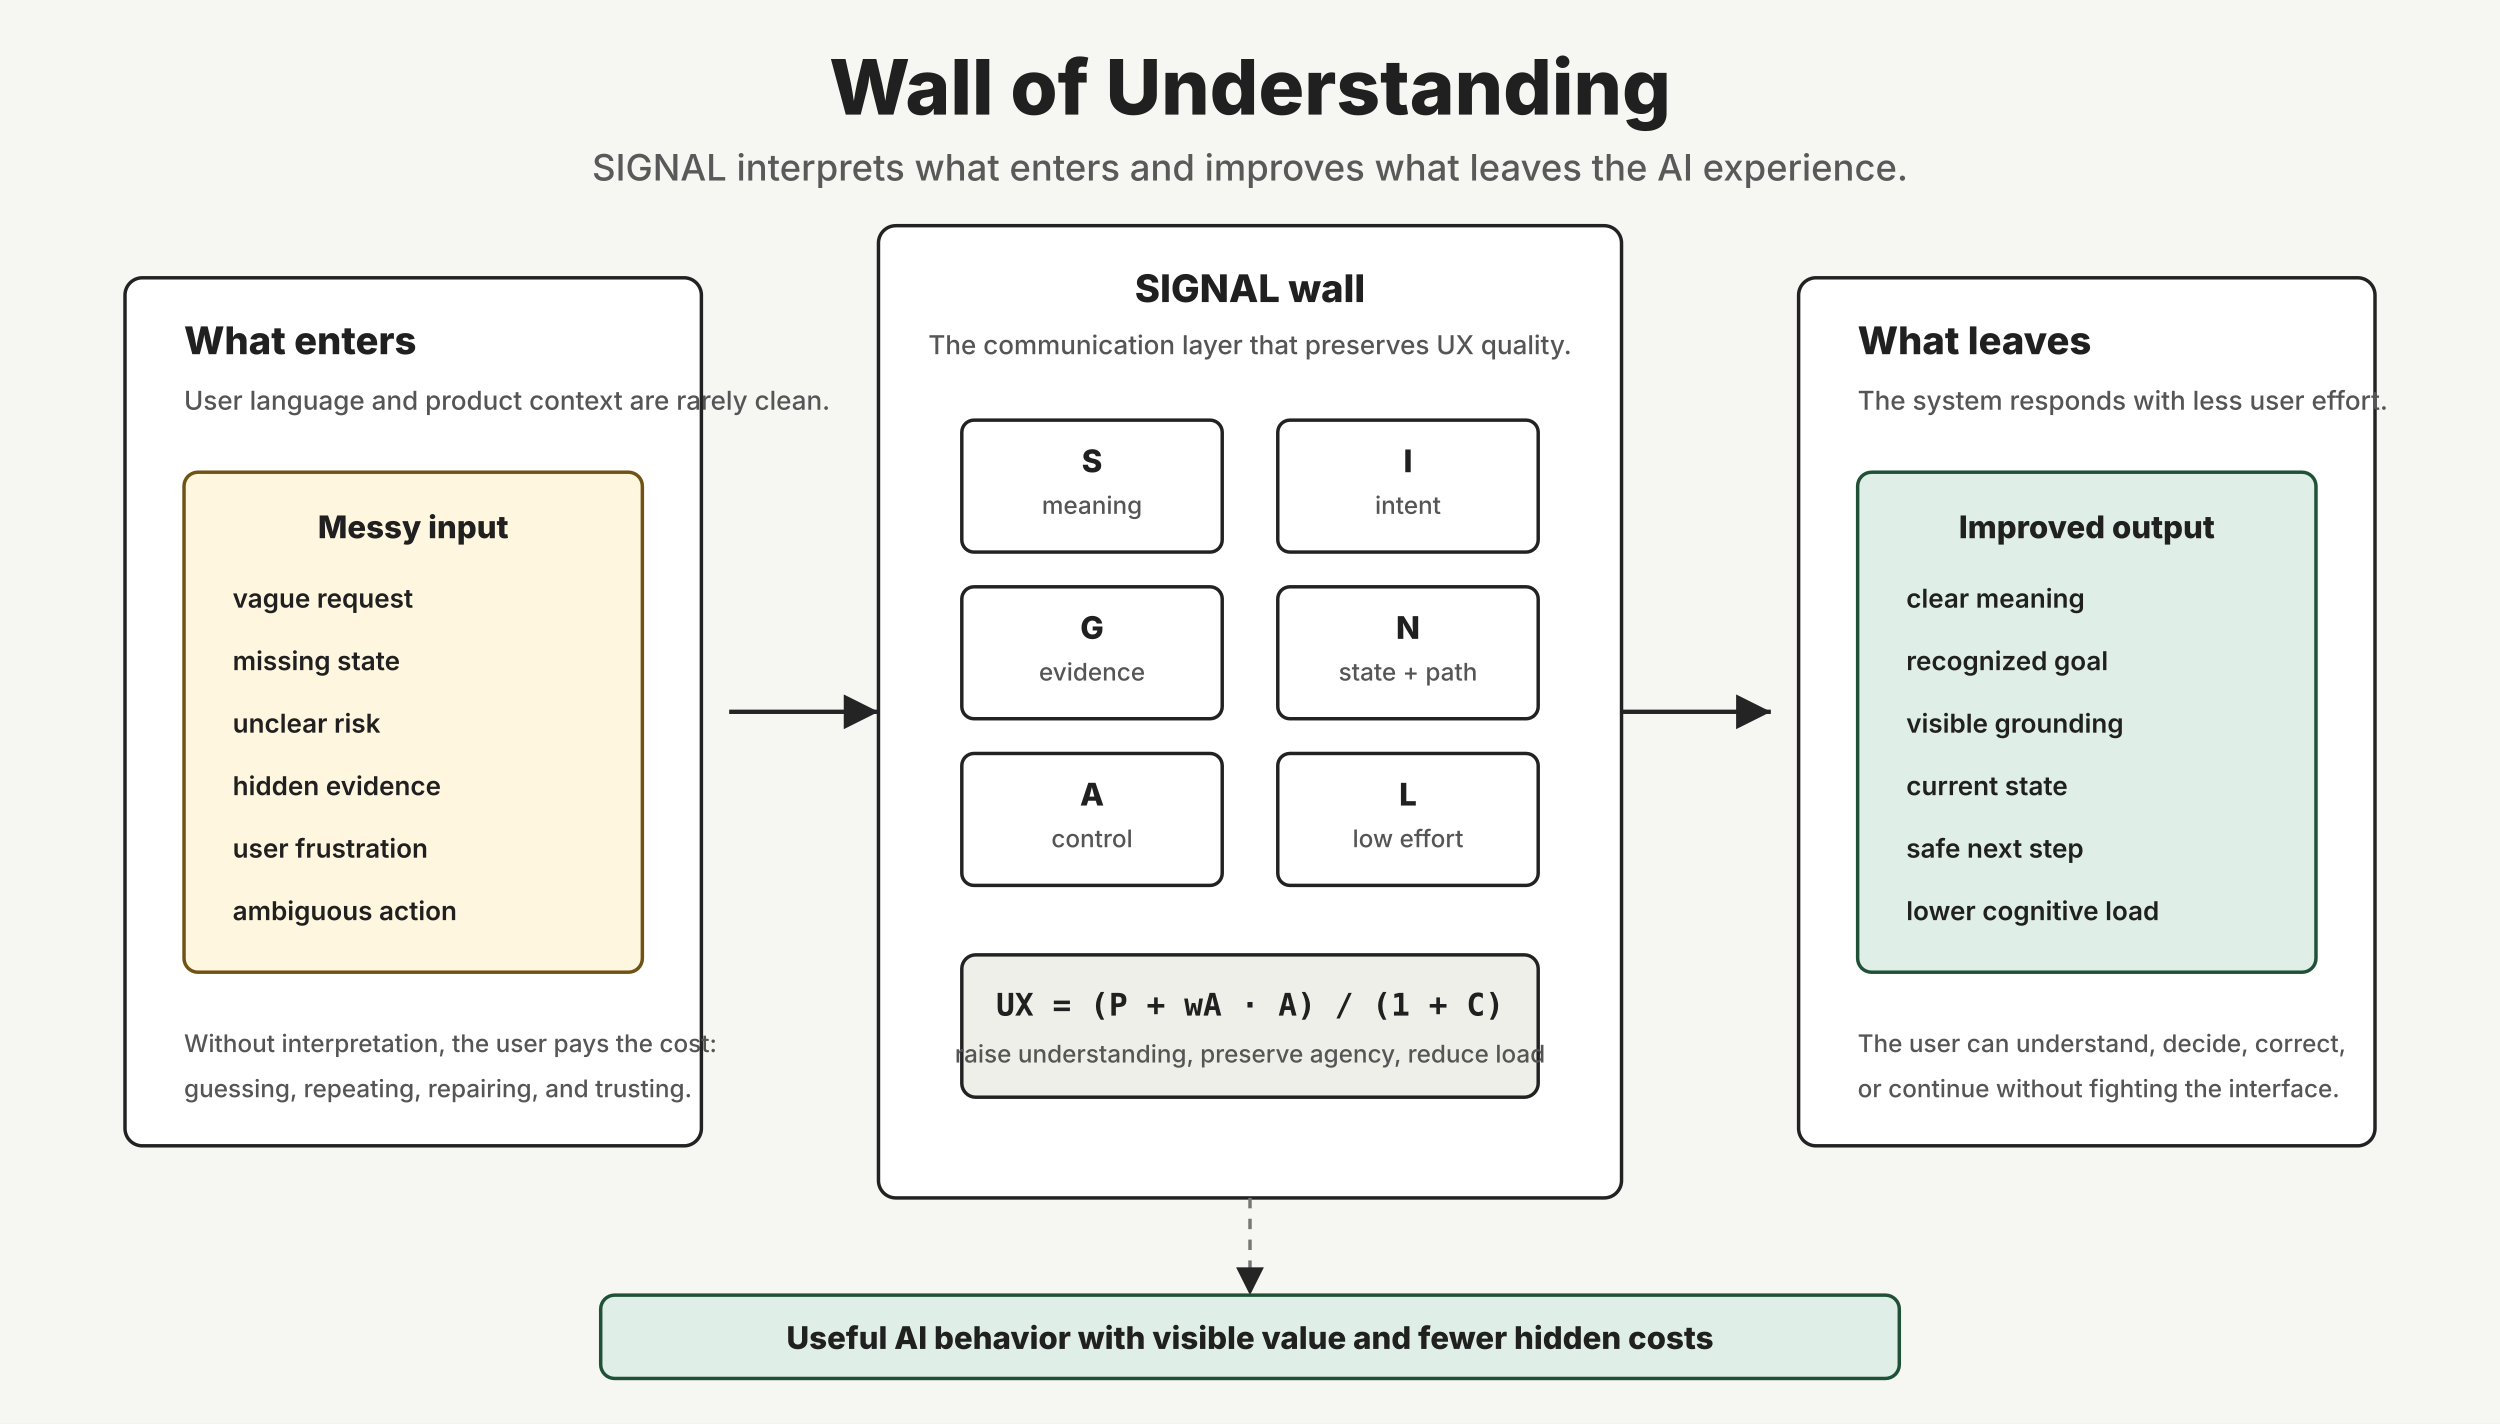
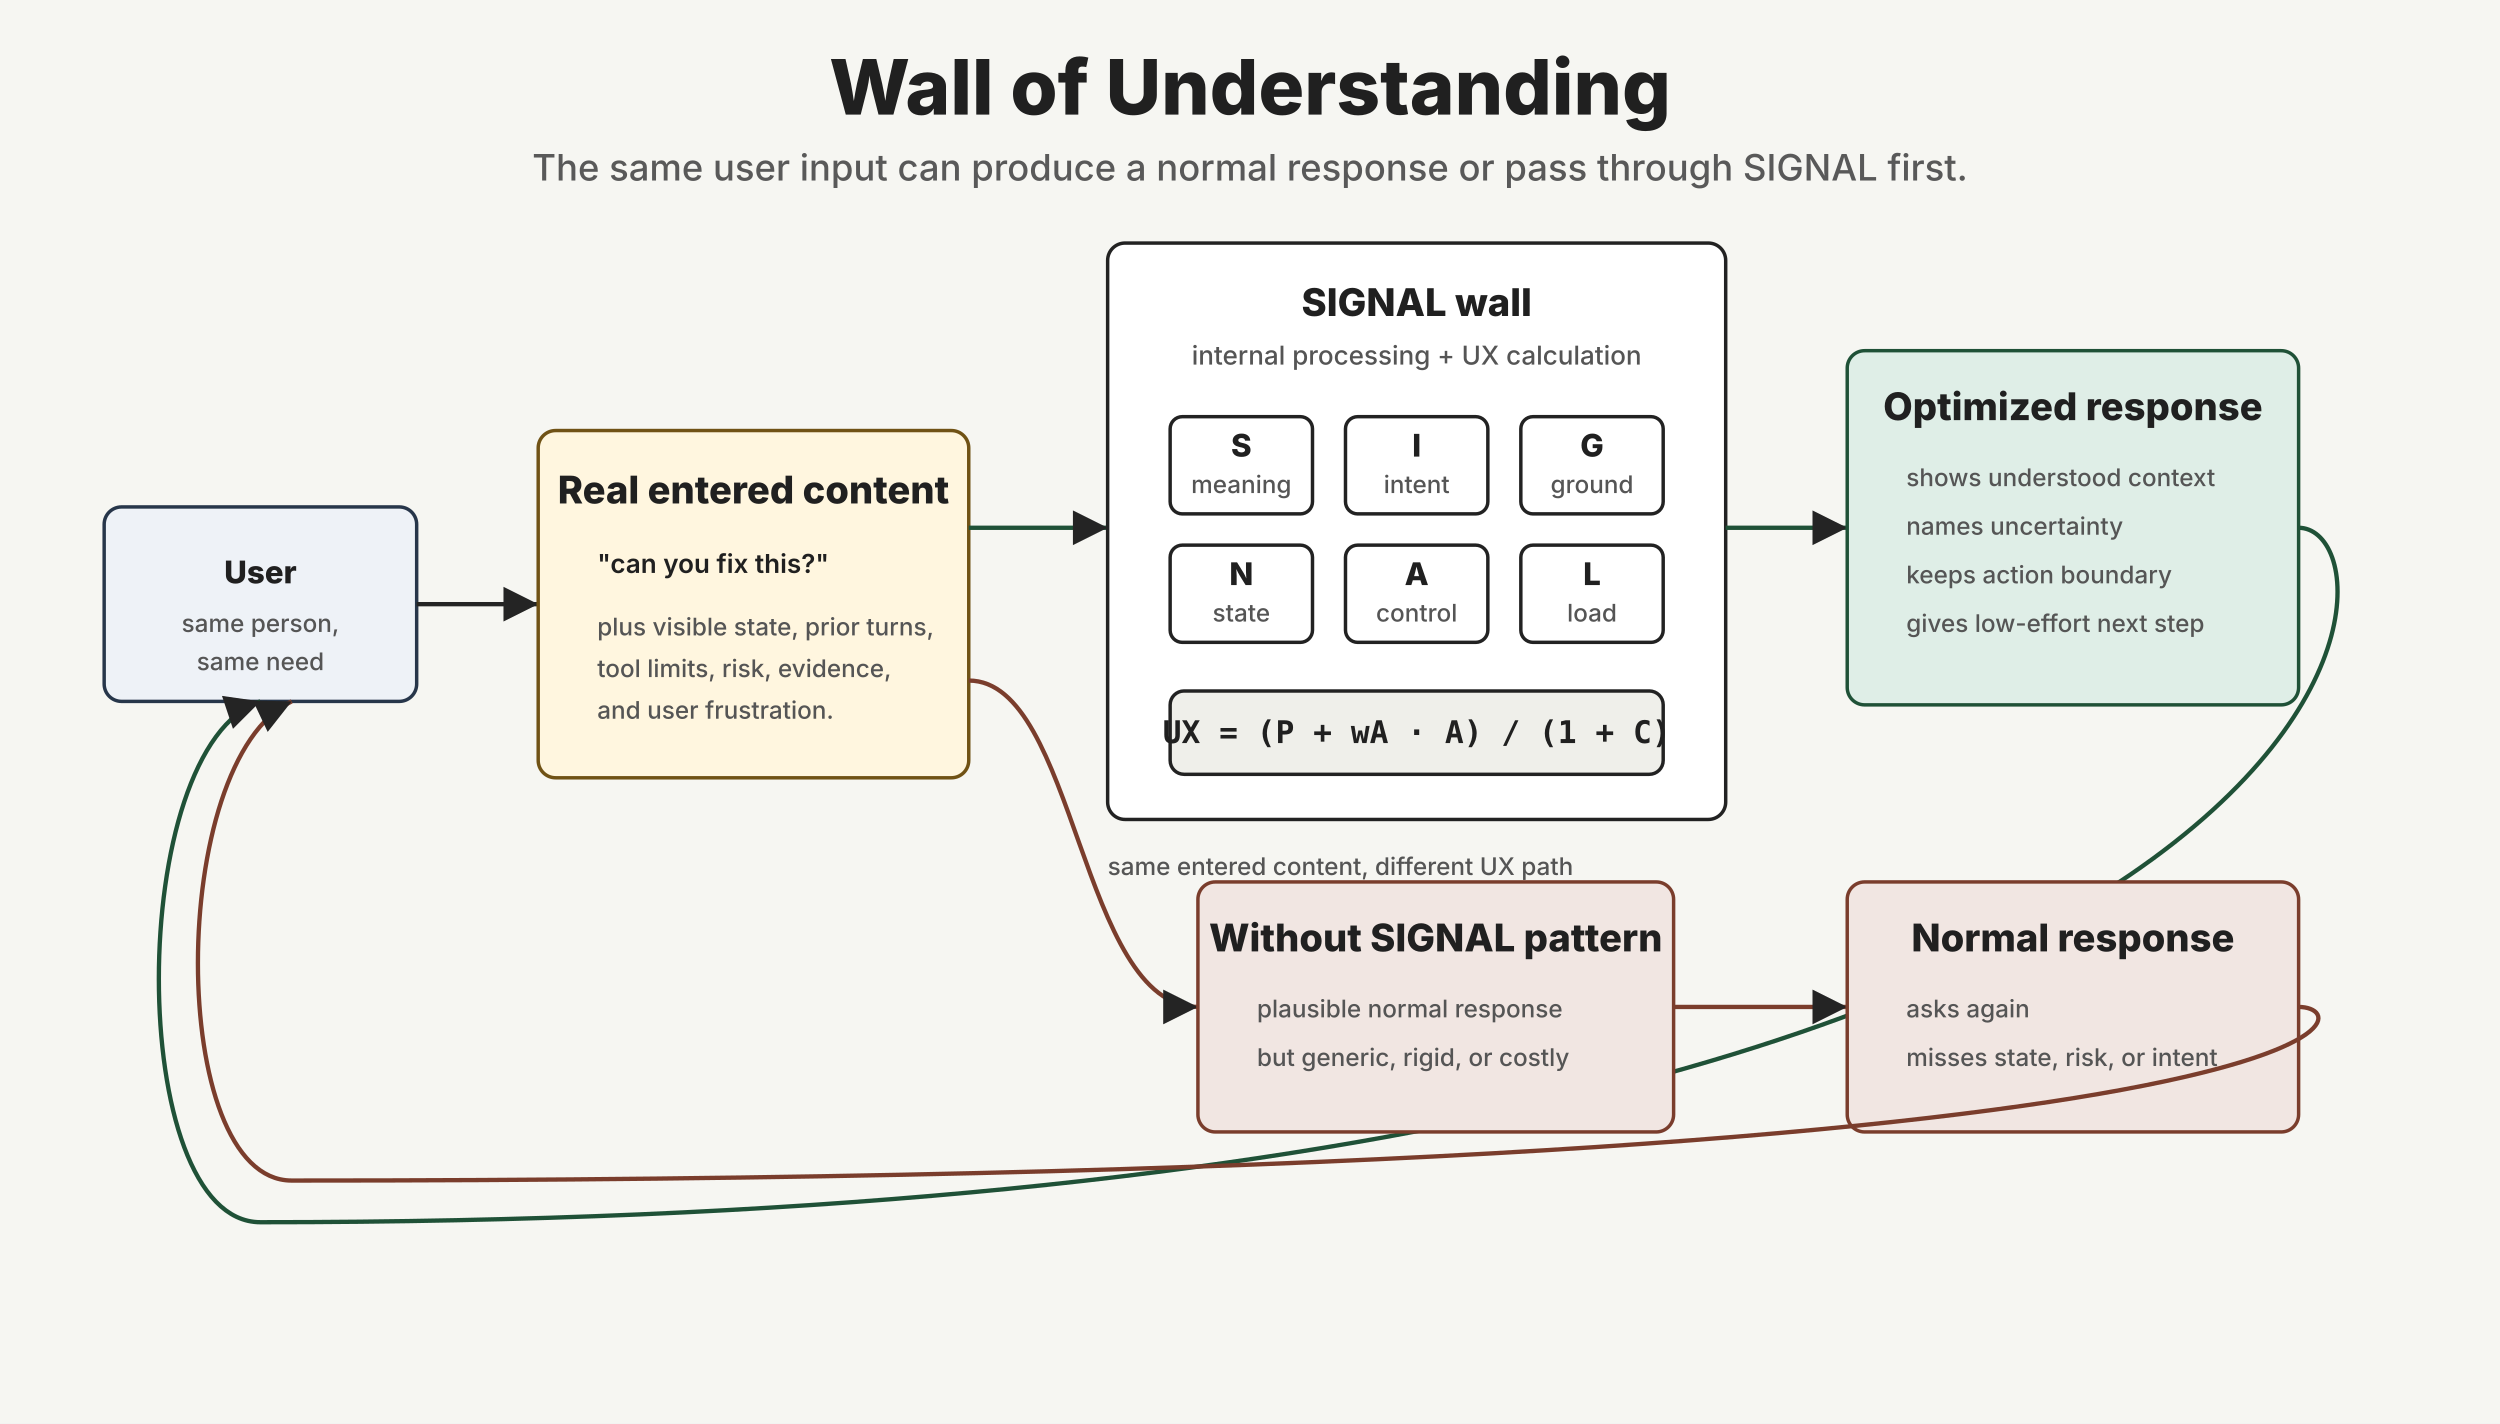
<svg xmlns="http://www.w3.org/2000/svg" width="1440" height="820" viewBox="0 0 1440 820" role="img" aria-labelledby="title desc">
  <defs>
    <marker id="arrow" markerWidth="12" markerHeight="12" refX="10" refY="6" orient="auto">
      <path d="M2,2 L10,6 L2,10 Z" fill="#242424" />
    </marker>
    <style>
      .bg { fill: #f6f6f2; }
      .title { fill: #202020; font: 800 44px Inter, ui-sans-serif, system-ui, sans-serif; }
      .subtitle { fill: #595959; font: 500 21px Inter, ui-sans-serif, system-ui, sans-serif; }
      .panel-title { fill: #202020; font: 800 22px Inter, ui-sans-serif, system-ui, sans-serif; }
      .panel { fill: #ffffff; stroke: #222; stroke-width: 2; }
+       .user { fill: #eef2f7; stroke: #27364a; stroke-width: 2; }
      .input { fill: #fff6df; stroke: #705215; stroke-width: 2; }
      .output { fill: #dfeee7; stroke: #1f5137; stroke-width: 2; }
+       .normal { fill: #f1e6e2; stroke: #7a3d2c; stroke-width: 2; }
      .signal { fill: #ffffff; stroke: #222; stroke-width: 2; }
      .formula { fill: #efefea; stroke: #222; stroke-width: 2; }
      .label { fill: #202020; font: 800 18px Inter, ui-sans-serif, system-ui, sans-serif; }
      .body { fill: #555; font: 500 15px Inter, ui-sans-serif, system-ui, sans-serif; }
      .body-dark { fill: #202020; font: 600 15px Inter, ui-sans-serif, system-ui, sans-serif; }
      .small { fill: #555; font: 500 14px Inter, ui-sans-serif, system-ui, sans-serif; }
      .mono { fill: #202020; font: 700 18px ui-monospace, SFMono-Regular, Menlo, Consolas, monospace; }
      .line { stroke: #242424; stroke-width: 2.5; fill: none; marker-end: url(#arrow); }
      .soft-line { stroke: #777; stroke-width: 2; stroke-dasharray: 6 6; fill: none; marker-end: url(#arrow); }
+       .bad-line { stroke: #7a3d2c; stroke-width: 2.5; fill: none; marker-end: url(#arrow); }
+       .good-line { stroke: #1f5137; stroke-width: 2.5; fill: none; marker-end: url(#arrow); }
    </style>
  </defs>
  <rect class="bg" width="1440" height="820" />
  <text class="title" x="720" y="66" text-anchor="middle">Wall of Understanding</text>
-   <text class="subtitle" x="720" y="104" text-anchor="middle">SIGNAL interprets what enters and improves what leaves the AI experience.</text>
-   <g transform="translate(72 160)">
-     <rect class="panel" x="0" y="0" width="332" height="500" rx="10" />
-     <text class="panel-title" x="34" y="44">What enters</text>
-     <text class="body" x="34" y="76">User language and product context are rarely clean.</text>
-     <rect class="input" x="34" y="112" width="264" height="288" rx="8" />
-     <text class="label" x="166" y="150" text-anchor="middle">Messy input</text>
-     <text class="body-dark" x="62" y="190">vague request</text>
-     <text class="body-dark" x="62" y="226">missing state</text>
-     <text class="body-dark" x="62" y="262">unclear risk</text>
-     <text class="body-dark" x="62" y="298">hidden evidence</text>
-     <text class="body-dark" x="62" y="334">user frustration</text>
-     <text class="body-dark" x="62" y="370">ambiguous action</text>
-     <text class="small" x="34" y="446">Without interpretation, the user pays the cost:</text>
-     <text class="small" x="34" y="472">guessing, repeating, repairing, and trusting.</text>
+   <text class="subtitle" x="720" y="104" text-anchor="middle">The same user input can produce a normal response or pass through SIGNAL first.</text>
+   <g transform="translate(60 292)">
+     <rect class="user" x="0" y="0" width="180" height="112" rx="10" />
+     <text class="label" x="90" y="44" text-anchor="middle">User</text>
+     <text class="small" x="90" y="72" text-anchor="middle">same person,</text>
+     <text class="small" x="90" y="94" text-anchor="middle">same need</text>
  </g>
-   <path class="line" d="M420 410 H506" />
-   <g transform="translate(506 130)">
-     <rect class="panel" x="0" y="0" width="428" height="560" rx="10" />
-     <text class="panel-title" x="214" y="44" text-anchor="middle">SIGNAL wall</text>
-     <text class="body" x="214" y="74" text-anchor="middle">The communication layer that preserves UX quality.</text>
-     <rect class="signal" x="48" y="112" width="150" height="76" rx="7" />
-     <text class="label" x="123" y="142" text-anchor="middle">S</text>
-     <text class="small" x="123" y="166" text-anchor="middle">meaning</text>
-     <rect class="signal" x="230" y="112" width="150" height="76" rx="7" />
-     <text class="label" x="305" y="142" text-anchor="middle">I</text>
-     <text class="small" x="305" y="166" text-anchor="middle">intent</text>
-     <rect class="signal" x="48" y="208" width="150" height="76" rx="7" />
-     <text class="label" x="123" y="238" text-anchor="middle">G</text>
-     <text class="small" x="123" y="262" text-anchor="middle">evidence</text>
-     <rect class="signal" x="230" y="208" width="150" height="76" rx="7" />
-     <text class="label" x="305" y="238" text-anchor="middle">N</text>
-     <text class="small" x="305" y="262" text-anchor="middle">state + path</text>
-     <rect class="signal" x="48" y="304" width="150" height="76" rx="7" />
-     <text class="label" x="123" y="334" text-anchor="middle">A</text>
-     <text class="small" x="123" y="358" text-anchor="middle">control</text>
-     <rect class="signal" x="230" y="304" width="150" height="76" rx="7" />
-     <text class="label" x="305" y="334" text-anchor="middle">L</text>
-     <text class="small" x="305" y="358" text-anchor="middle">low effort</text>
-     <rect class="formula" x="48" y="420" width="332" height="82" rx="8" />
-     <text class="mono" x="214" y="455" text-anchor="middle">UX = (P + wA · A) / (1 + C)</text>
-     <text class="small" x="214" y="482" text-anchor="middle">raise understanding, preserve agency, reduce load</text>
+   <path class="line" d="M240 348 H310" />
+   <g transform="translate(310 248)">
+     <rect class="input" x="0" y="0" width="248" height="200" rx="10" />
+     <text class="panel-title" x="124" y="42" text-anchor="middle">Real entered content</text>
+     <text class="body-dark" x="34" y="82">"can you fix this?"</text>
+     <text class="small" x="34" y="118">plus visible state, prior turns,</text>
+     <text class="small" x="34" y="142">tool limits, risk, evidence,</text>
+     <text class="small" x="34" y="166">and user frustration.</text>
  </g>
-   <path class="line" d="M934 410 H1020" />
-   <g transform="translate(1036 160)">
-     <rect class="panel" x="0" y="0" width="332" height="500" rx="10" />
-     <text class="panel-title" x="34" y="44">What leaves</text>
-     <text class="body" x="34" y="76">The system responds with less user effort.</text>
-     <rect class="output" x="34" y="112" width="264" height="288" rx="8" />
-     <text class="label" x="166" y="150" text-anchor="middle">Improved output</text>
-     <text class="body-dark" x="62" y="190">clear meaning</text>
-     <text class="body-dark" x="62" y="226">recognized goal</text>
-     <text class="body-dark" x="62" y="262">visible grounding</text>
-     <text class="body-dark" x="62" y="298">current state</text>
-     <text class="body-dark" x="62" y="334">safe next step</text>
-     <text class="body-dark" x="62" y="370">lower cognitive load</text>
-     <text class="small" x="34" y="446">The user can understand, decide, correct,</text>
-     <text class="small" x="34" y="472">or continue without fighting the interface.</text>
+   <path class="good-line" d="M558 304 H638" />
+   <path class="bad-line" d="M558 392 C620 392 622 580 690 580" />
+   <g transform="translate(638 140)">
+     <rect class="panel" x="0" y="0" width="356" height="332" rx="10" />
+     <text class="panel-title" x="178" y="42" text-anchor="middle">SIGNAL wall</text>
+     <text class="body" x="178" y="70" text-anchor="middle">internal processing + UX calculation</text>
+     <rect class="signal" x="36" y="100" width="82" height="56" rx="7" />
+     <text class="label" x="77" y="123" text-anchor="middle">S</text>
+     <text class="small" x="77" y="144" text-anchor="middle">meaning</text>
+     <rect class="signal" x="137" y="100" width="82" height="56" rx="7" />
+     <text class="label" x="178" y="123" text-anchor="middle">I</text>
+     <text class="small" x="178" y="144" text-anchor="middle">intent</text>
+     <rect class="signal" x="238" y="100" width="82" height="56" rx="7" />
+     <text class="label" x="279" y="123" text-anchor="middle">G</text>
+     <text class="small" x="279" y="144" text-anchor="middle">ground</text>
+     <rect class="signal" x="36" y="174" width="82" height="56" rx="7" />
+     <text class="label" x="77" y="197" text-anchor="middle">N</text>
+     <text class="small" x="77" y="218" text-anchor="middle">state</text>
+     <rect class="signal" x="137" y="174" width="82" height="56" rx="7" />
+     <text class="label" x="178" y="197" text-anchor="middle">A</text>
+     <text class="small" x="178" y="218" text-anchor="middle">control</text>
+     <rect class="signal" x="238" y="174" width="82" height="56" rx="7" />
+     <text class="label" x="279" y="197" text-anchor="middle">L</text>
+     <text class="small" x="279" y="218" text-anchor="middle">load</text>
+     <rect class="formula" x="36" y="258" width="284" height="48" rx="8" />
+     <text class="mono" x="178" y="288" text-anchor="middle">UX = (P + wA · A) / (1 + C)</text>
  </g>
-   <path class="soft-line" d="M720 690 V746" />
-   <rect class="output" x="346" y="746" width="748" height="48" rx="8" />
-   <text class="label" x="720" y="777" text-anchor="middle">Useful AI behavior with visible value and fewer hidden costs</text>
+   <path class="good-line" d="M994 304 H1064" />
+   <g transform="translate(1064 202)">
+     <rect class="output" x="0" y="0" width="260" height="204" rx="10" />
+     <text class="panel-title" x="130" y="40" text-anchor="middle">Optimized response</text>
+     <text class="small" x="34" y="78">shows understood context</text>
+     <text class="small" x="34" y="106">names uncertainty</text>
+     <text class="small" x="34" y="134">keeps action boundary</text>
+     <text class="small" x="34" y="162">gives low-effort next step</text>
+   </g>
+   <path class="good-line" d="M1324 304 C1390 304 1390 704 150 704 C72 704 72 430 150 404" />
+   <g transform="translate(690 508)">
+     <rect class="normal" x="0" y="0" width="274" height="144" rx="10" />
+     <text class="panel-title" x="137" y="40" text-anchor="middle">Without SIGNAL pattern</text>
+     <text class="small" x="34" y="78">plausible normal response</text>
+     <text class="small" x="34" y="106">but generic, rigid, or costly</text>
+   </g>
+   <path class="bad-line" d="M964 580 H1064" />
+   <g transform="translate(1064 508)">
+     <rect class="normal" x="0" y="0" width="260" height="144" rx="10" />
+     <text class="panel-title" x="130" y="40" text-anchor="middle">Normal response</text>
+     <text class="small" x="34" y="78">asks again</text>
+     <text class="small" x="34" y="106">misses state, risk, or intent</text>
+   </g>
+   <path class="bad-line" d="M1324 580 C1364 580 1364 680 168 680 C96 680 96 438 168 404" />
+   <text class="small" x="638" y="504">same entered content, different UX path</text>
</svg>
